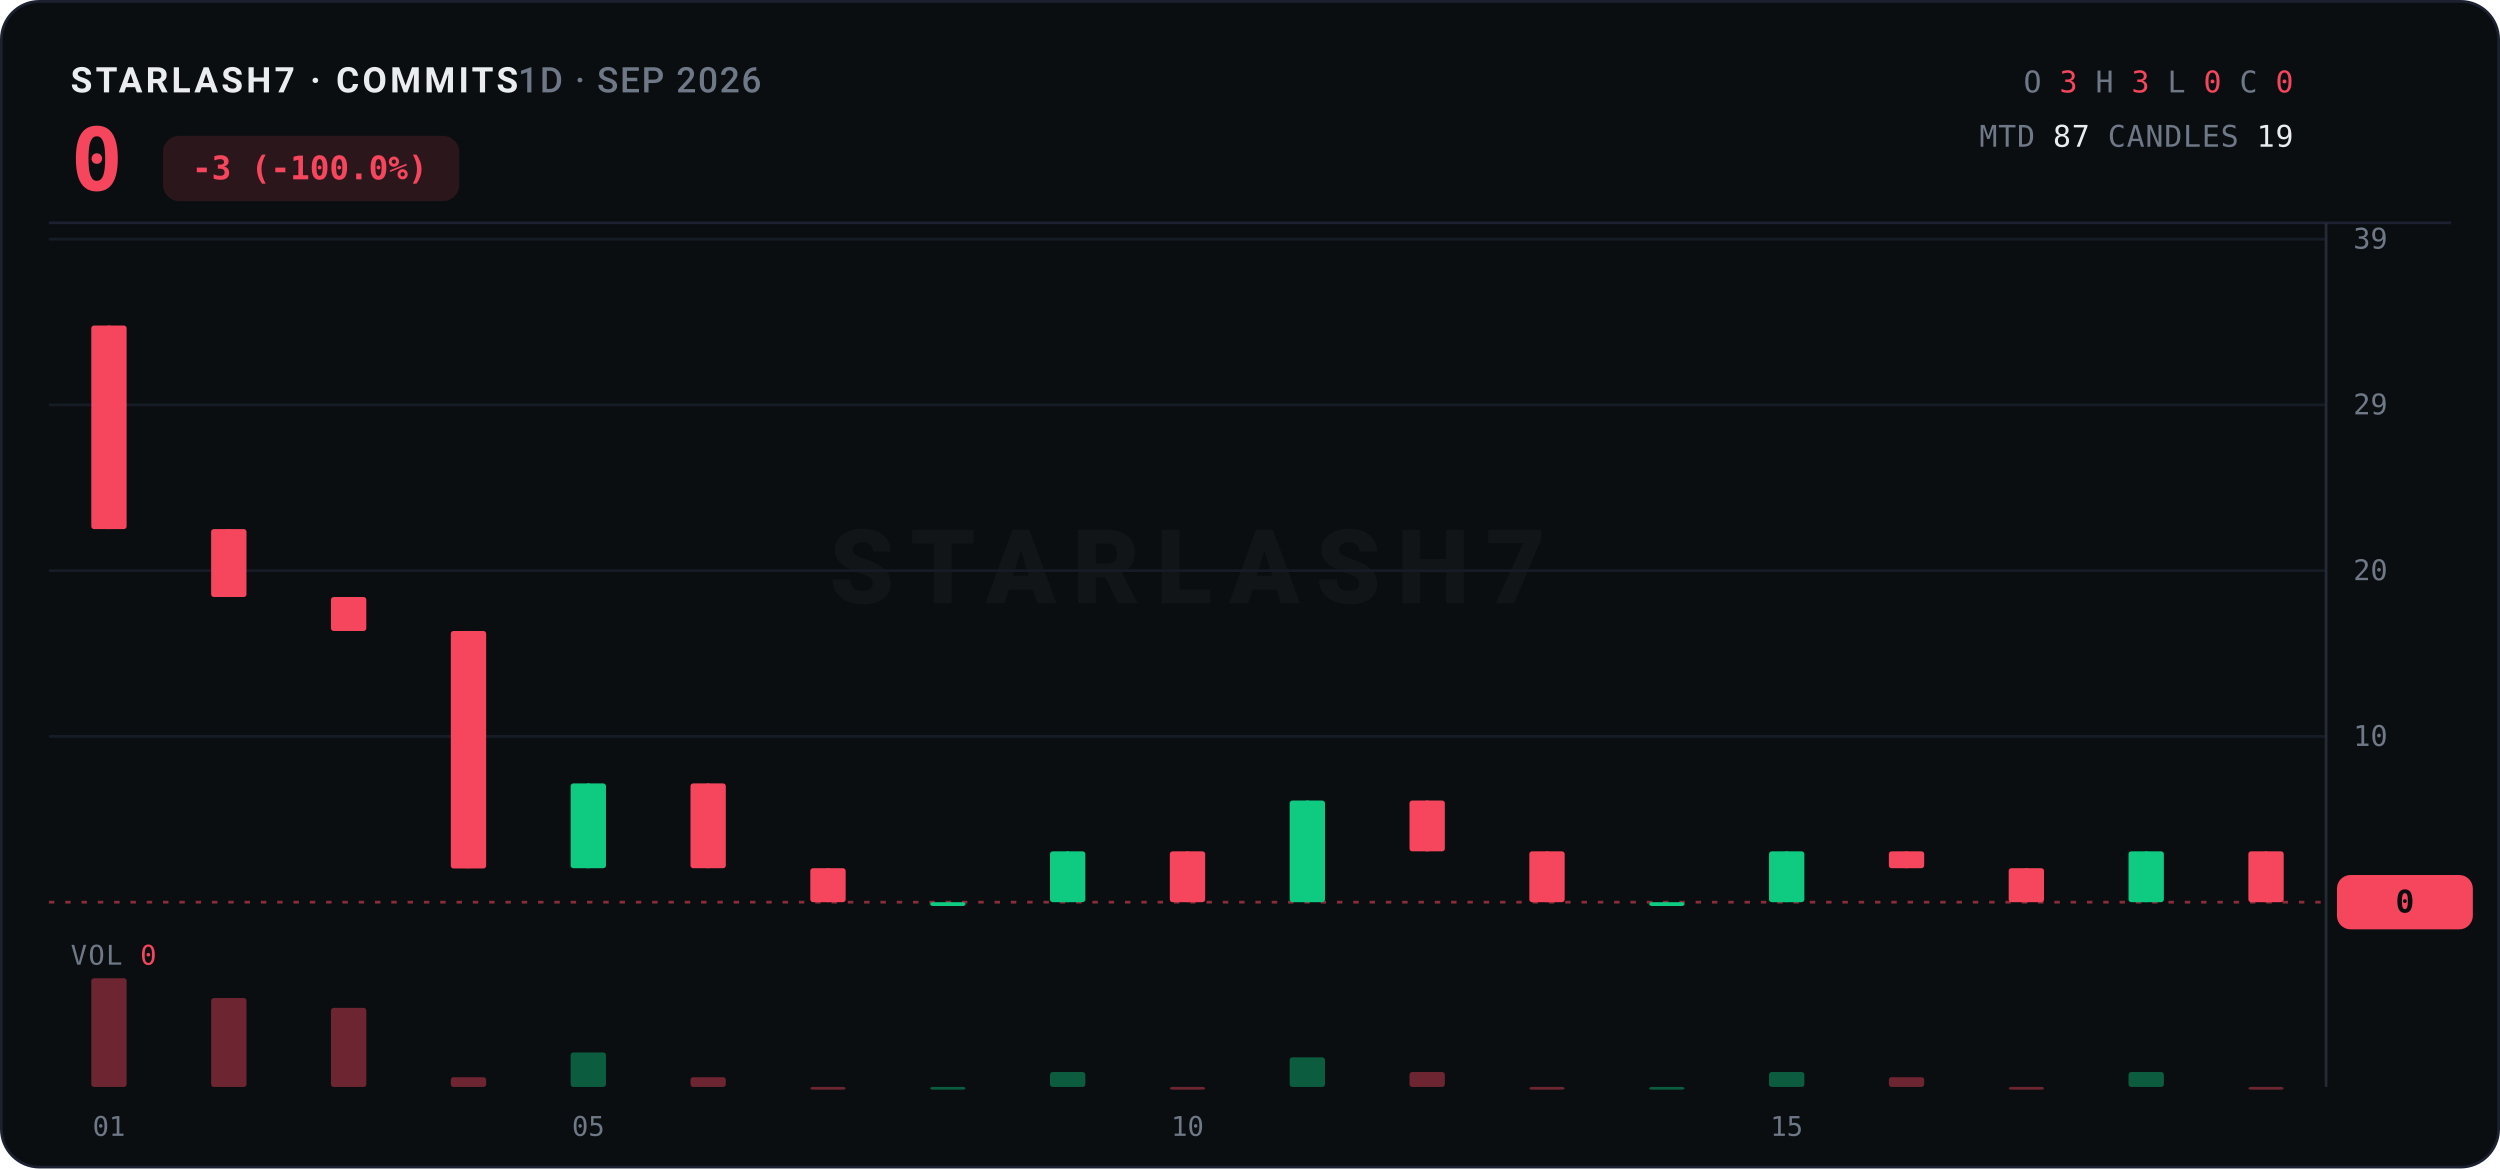
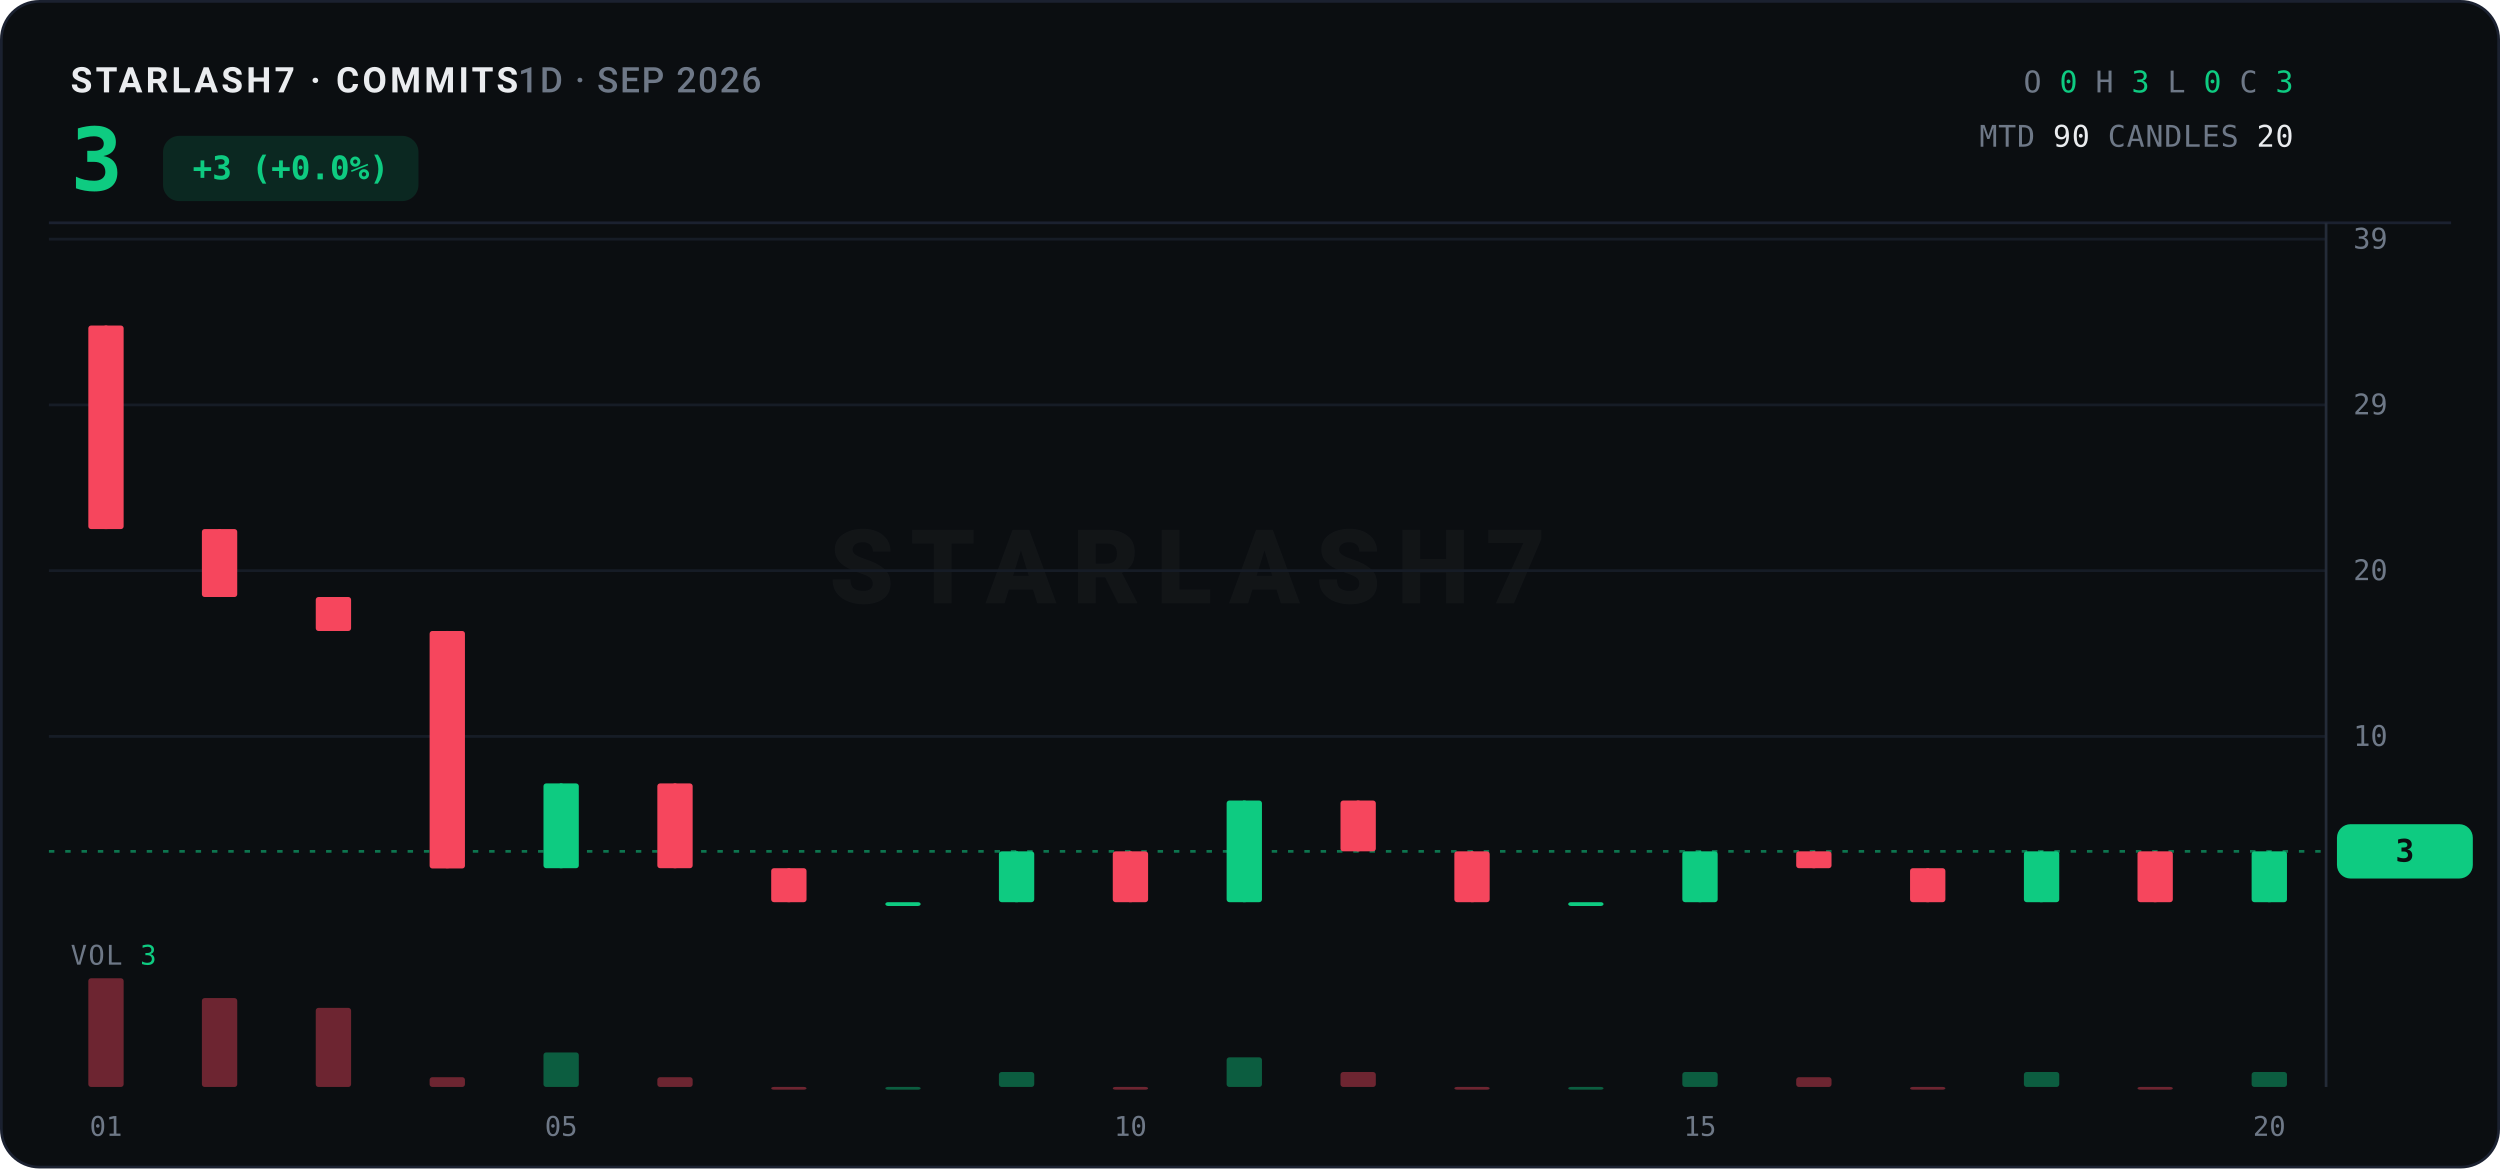
<svg xmlns="http://www.w3.org/2000/svg" width="920" height="430" viewBox="0 0 920 430">
  <rect x="0.5" y="0.5" width="919" height="429" rx="14" fill="#0B0E11" stroke="#1B2130" />
  <text x="26" y="34" font-family="ui-sans-serif,system-ui,-apple-system,'Segoe UI',Roboto,sans-serif" font-size="13" font-weight="700" letter-spacing="1.2" fill="#EAECEF">STARLASH7 · COMMITS<tspan fill="#6E7887" font-weight="500" letter-spacing="0.6">  1D · SEP 2026</tspan>
  </text>
-   <text x="26" y="70" font-family="ui-monospace,'SF Mono',SFMono-Regular,Menlo,Consolas,monospace" font-size="32" font-weight="800" fill="#F6465D" letter-spacing="-0.5">0</text>
-   <rect x="60" y="50" width="109" height="24" rx="6" fill="#F6465D" opacity="0.14" />
-   <text x="114" y="66" text-anchor="middle" font-family="ui-monospace,'SF Mono',SFMono-Regular,Menlo,Consolas,monospace" font-size="12" font-weight="700" fill="#F6465D">-3 (-100.0%)</text>
+   <text x="26" y="70" font-family="ui-monospace,'SF Mono',SFMono-Regular,Menlo,Consolas,monospace" font-size="32" font-weight="800" fill="#0ECB81" letter-spacing="-0.5">3</text>
+   <rect x="60" y="50" width="94" height="24" rx="6" fill="#0ECB81" opacity="0.14" />
+   <text x="107" y="66" text-anchor="middle" font-family="ui-monospace,'SF Mono',SFMono-Regular,Menlo,Consolas,monospace" font-size="12" font-weight="700" fill="#0ECB81">+3 (+0.0%)</text>
  <text x="844" y="34" text-anchor="end" font-family="ui-monospace,'SF Mono',SFMono-Regular,Menlo,Consolas,monospace" font-size="11" letter-spacing="0.3">
    <tspan fill="#6E7887">O</tspan>
-     <tspan fill="#F6465D">3</tspan>
+     <tspan fill="#0ECB81">0</tspan>
    <tspan fill="#6E7887">H</tspan>
-     <tspan fill="#F6465D">3</tspan>
+     <tspan fill="#0ECB81">3</tspan>
    <tspan fill="#6E7887">L</tspan>
-     <tspan fill="#F6465D">0</tspan>
+     <tspan fill="#0ECB81">0</tspan>
    <tspan fill="#6E7887">C</tspan>
-     <tspan fill="#F6465D">0</tspan>
+     <tspan fill="#0ECB81">3</tspan>
  </text>
  <text x="844" y="54" text-anchor="end" font-family="ui-monospace,'SF Mono',SFMono-Regular,Menlo,Consolas,monospace" font-size="11" letter-spacing="0.3">
    <tspan fill="#6E7887">MTD</tspan>
-     <tspan fill="#EAECEF">87</tspan>
+     <tspan fill="#EAECEF">90</tspan>
    <tspan fill="#6E7887">CANDLES</tspan>
-     <tspan fill="#EAECEF">19</tspan>
+     <tspan fill="#EAECEF">20</tspan>
  </text>
  <line x1="18" y1="82" x2="902" y2="82" stroke="#1B2130" stroke-width="1" />
  <text x="437.0" y="222.0" text-anchor="middle" font-family="ui-sans-serif,system-ui,-apple-system,'Segoe UI',Roboto,sans-serif" font-size="38" font-weight="800" letter-spacing="6" fill="#EAECEF" opacity="0.035">STARLASH7</text>
  <line x1="18" y1="271.0" x2="856" y2="271.0" stroke="#161C26" stroke-width="1" />
  <text x="866" y="274.5" font-family="ui-monospace,'SF Mono',SFMono-Regular,Menlo,Consolas,monospace" font-size="10.5" fill="#6E7887">10</text>
  <line x1="18" y1="210.0" x2="856" y2="210.0" stroke="#161C26" stroke-width="1" />
  <text x="866" y="213.5" font-family="ui-monospace,'SF Mono',SFMono-Regular,Menlo,Consolas,monospace" font-size="10.5" fill="#6E7887">20</text>
  <line x1="18" y1="149.0" x2="856" y2="149.0" stroke="#161C26" stroke-width="1" />
  <text x="866" y="152.5" font-family="ui-monospace,'SF Mono',SFMono-Regular,Menlo,Consolas,monospace" font-size="10.5" fill="#6E7887">29</text>
  <line x1="18" y1="88.0" x2="856" y2="88.0" stroke="#161C26" stroke-width="1" />
  <text x="866" y="91.5" font-family="ui-monospace,'SF Mono',SFMono-Regular,Menlo,Consolas,monospace" font-size="10.5" fill="#6E7887">39</text>
  <line x1="856" y1="82" x2="856" y2="400" stroke="#242B38" stroke-width="1" />
-   <line x1="18" y1="332.0" x2="856" y2="332.0" stroke="#F6465D" stroke-width="1" stroke-dasharray="2 4" opacity="0.55" />
-   <rect x="860" y="322.0" width="50" height="20" rx="5" fill="#F6465D" />
-   <text x="885.0" y="335.8" text-anchor="middle" font-family="ui-monospace,'SF Mono',SFMono-Regular,Menlo,Consolas,monospace" font-size="11.5" font-weight="800" fill="#0B0E11">0</text>
-   <line x1="40.1" y1="119.8" x2="40.1" y2="194.7" stroke="#F6465D" stroke-width="1" />
-   <rect x="33.6" y="119.8" width="13.0" height="74.9" rx="1" fill="#F6465D" />
-   <line x1="84.2" y1="194.7" x2="84.2" y2="219.7" stroke="#F6465D" stroke-width="1" />
-   <rect x="77.7" y="194.7" width="13.0" height="25.0" rx="1" fill="#F6465D" />
-   <line x1="128.3" y1="219.7" x2="128.3" y2="232.2" stroke="#F6465D" stroke-width="1" />
-   <rect x="121.8" y="219.7" width="13.0" height="12.5" rx="1" fill="#F6465D" />
-   <line x1="172.4" y1="232.2" x2="172.4" y2="319.5" stroke="#F6465D" stroke-width="1" />
-   <rect x="165.9" y="232.2" width="13.0" height="87.4" rx="1" fill="#F6465D" />
-   <line x1="216.5" y1="288.3" x2="216.5" y2="319.5" stroke="#0ECB81" stroke-width="1" />
-   <rect x="210.0" y="288.3" width="13.0" height="31.2" rx="1" fill="#0ECB81" />
-   <line x1="260.6" y1="288.3" x2="260.6" y2="319.5" stroke="#F6465D" stroke-width="1" />
-   <rect x="254.1" y="288.3" width="13.0" height="31.2" rx="1" fill="#F6465D" />
-   <line x1="304.7" y1="319.5" x2="304.7" y2="332.0" stroke="#F6465D" stroke-width="1" />
-   <rect x="298.2" y="319.5" width="13.0" height="12.5" rx="1" fill="#F6465D" />
-   <line x1="348.8" y1="332.0" x2="348.8" y2="332.0" stroke="#0ECB81" stroke-width="1" />
-   <rect x="342.3" y="332.0" width="13.0" height="1.4" rx="1" fill="#0ECB81" />
-   <line x1="392.9" y1="313.3" x2="392.9" y2="332.0" stroke="#0ECB81" stroke-width="1" />
-   <rect x="386.4" y="313.3" width="13.0" height="18.7" rx="1" fill="#0ECB81" />
-   <line x1="437.0" y1="313.3" x2="437.0" y2="332.0" stroke="#F6465D" stroke-width="1" />
-   <rect x="430.5" y="313.3" width="13.0" height="18.7" rx="1" fill="#F6465D" />
-   <line x1="481.1" y1="294.6" x2="481.1" y2="332.0" stroke="#0ECB81" stroke-width="1" />
-   <rect x="474.6" y="294.6" width="13.0" height="37.4" rx="1" fill="#0ECB81" />
-   <line x1="525.2" y1="294.6" x2="525.2" y2="313.3" stroke="#F6465D" stroke-width="1" />
-   <rect x="518.7" y="294.6" width="13.0" height="18.7" rx="1" fill="#F6465D" />
-   <line x1="569.3" y1="313.3" x2="569.3" y2="332.0" stroke="#F6465D" stroke-width="1" />
-   <rect x="562.8" y="313.3" width="13.0" height="18.7" rx="1" fill="#F6465D" />
-   <line x1="613.4" y1="332.0" x2="613.4" y2="332.0" stroke="#0ECB81" stroke-width="1" />
-   <rect x="606.9" y="332.0" width="13.0" height="1.4" rx="1" fill="#0ECB81" />
-   <line x1="657.5" y1="313.3" x2="657.5" y2="332.0" stroke="#0ECB81" stroke-width="1" />
-   <rect x="651.0" y="313.3" width="13.0" height="18.7" rx="1" fill="#0ECB81" />
-   <line x1="701.6" y1="313.3" x2="701.6" y2="319.5" stroke="#F6465D" stroke-width="1" />
-   <rect x="695.1" y="313.3" width="13.0" height="6.2" rx="1" fill="#F6465D" />
-   <line x1="745.7" y1="319.5" x2="745.7" y2="332.0" stroke="#F6465D" stroke-width="1" />
-   <rect x="739.2" y="319.5" width="13.0" height="12.5" rx="1" fill="#F6465D" />
-   <line x1="789.8" y1="313.3" x2="789.8" y2="332.0" stroke="#0ECB81" stroke-width="1" />
-   <rect x="783.3" y="313.3" width="13.0" height="18.7" rx="1" fill="#0ECB81" />
-   <line x1="833.9" y1="313.3" x2="833.9" y2="332.0" stroke="#F6465D" stroke-width="1" />
-   <rect x="827.4" y="313.3" width="13.0" height="18.7" rx="1" fill="#F6465D" />
-   <text x="26" y="355" font-family="ui-monospace,'SF Mono',SFMono-Regular,Menlo,Consolas,monospace" font-size="10" letter-spacing="0.5" fill="#6E7887">VOL <tspan fill="#F6465D">0</tspan>
+   <line x1="18" y1="313.3" x2="856" y2="313.3" stroke="#0ECB81" stroke-width="1" stroke-dasharray="2 4" opacity="0.55" />
+   <rect x="860" y="303.3" width="50" height="20" rx="5" fill="#0ECB81" />
+   <text x="885.0" y="317.1" text-anchor="middle" font-family="ui-monospace,'SF Mono',SFMono-Regular,Menlo,Consolas,monospace" font-size="11.5" font-weight="800" fill="#0B0E11">3</text>
+   <line x1="39.0" y1="119.8" x2="39.0" y2="194.7" stroke="#F6465D" stroke-width="1" />
+   <rect x="32.5" y="119.8" width="13.0" height="74.9" rx="1" fill="#F6465D" />
+   <line x1="80.8" y1="194.7" x2="80.8" y2="219.7" stroke="#F6465D" stroke-width="1" />
+   <rect x="74.3" y="194.7" width="13.0" height="25.0" rx="1" fill="#F6465D" />
+   <line x1="122.8" y1="219.7" x2="122.8" y2="232.2" stroke="#F6465D" stroke-width="1" />
+   <rect x="116.2" y="219.7" width="13.0" height="12.5" rx="1" fill="#F6465D" />
+   <line x1="164.6" y1="232.2" x2="164.6" y2="319.5" stroke="#F6465D" stroke-width="1" />
+   <rect x="158.1" y="232.2" width="13.0" height="87.4" rx="1" fill="#F6465D" />
+   <line x1="206.5" y1="288.3" x2="206.5" y2="319.5" stroke="#0ECB81" stroke-width="1" />
+   <rect x="200.0" y="288.3" width="13.0" height="31.2" rx="1" fill="#0ECB81" />
+   <line x1="248.4" y1="288.3" x2="248.4" y2="319.5" stroke="#F6465D" stroke-width="1" />
+   <rect x="241.9" y="288.3" width="13.0" height="31.2" rx="1" fill="#F6465D" />
+   <line x1="290.3" y1="319.5" x2="290.3" y2="332.0" stroke="#F6465D" stroke-width="1" />
+   <rect x="283.8" y="319.5" width="13.0" height="12.5" rx="1" fill="#F6465D" />
+   <line x1="332.2" y1="332.0" x2="332.2" y2="332.0" stroke="#0ECB81" stroke-width="1" />
+   <rect x="325.8" y="332.0" width="13.0" height="1.4" rx="1" fill="#0ECB81" />
+   <line x1="374.1" y1="313.3" x2="374.1" y2="332.0" stroke="#0ECB81" stroke-width="1" />
+   <rect x="367.6" y="313.3" width="13.0" height="18.7" rx="1" fill="#0ECB81" />
+   <line x1="416.0" y1="313.3" x2="416.0" y2="332.0" stroke="#F6465D" stroke-width="1" />
+   <rect x="409.5" y="313.3" width="13.0" height="18.7" rx="1" fill="#F6465D" />
+   <line x1="457.9" y1="294.6" x2="457.9" y2="332.0" stroke="#0ECB81" stroke-width="1" />
+   <rect x="451.4" y="294.6" width="13.0" height="37.4" rx="1" fill="#0ECB81" />
+   <line x1="499.8" y1="294.6" x2="499.8" y2="313.3" stroke="#F6465D" stroke-width="1" />
+   <rect x="493.3" y="294.6" width="13.0" height="18.7" rx="1" fill="#F6465D" />
+   <line x1="541.8" y1="313.3" x2="541.8" y2="332.0" stroke="#F6465D" stroke-width="1" />
+   <rect x="535.2" y="313.3" width="13.0" height="18.7" rx="1" fill="#F6465D" />
+   <line x1="583.6" y1="332.0" x2="583.6" y2="332.0" stroke="#0ECB81" stroke-width="1" />
+   <rect x="577.1" y="332.0" width="13.0" height="1.4" rx="1" fill="#0ECB81" />
+   <line x1="625.6" y1="313.3" x2="625.6" y2="332.0" stroke="#0ECB81" stroke-width="1" />
+   <rect x="619.1" y="313.3" width="13.0" height="18.7" rx="1" fill="#0ECB81" />
+   <line x1="667.5" y1="313.3" x2="667.5" y2="319.5" stroke="#F6465D" stroke-width="1" />
+   <rect x="661.0" y="313.3" width="13.0" height="6.2" rx="1" fill="#F6465D" />
+   <line x1="709.4" y1="319.5" x2="709.4" y2="332.0" stroke="#F6465D" stroke-width="1" />
+   <rect x="702.9" y="319.5" width="13.0" height="12.5" rx="1" fill="#F6465D" />
+   <line x1="751.2" y1="313.3" x2="751.2" y2="332.0" stroke="#0ECB81" stroke-width="1" />
+   <rect x="744.8" y="313.3" width="13.0" height="18.7" rx="1" fill="#0ECB81" />
+   <line x1="793.1" y1="313.3" x2="793.1" y2="332.0" stroke="#F6465D" stroke-width="1" />
+   <rect x="786.6" y="313.3" width="13.0" height="18.7" rx="1" fill="#F6465D" />
+   <line x1="835.1" y1="313.3" x2="835.1" y2="332.0" stroke="#0ECB81" stroke-width="1" />
+   <rect x="828.6" y="313.3" width="13.0" height="18.7" rx="1" fill="#0ECB81" />
+   <text x="26" y="355" font-family="ui-monospace,'SF Mono',SFMono-Regular,Menlo,Consolas,monospace" font-size="10" letter-spacing="0.5" fill="#6E7887">VOL <tspan fill="#0ECB81">3</tspan>
  </text>
-   <rect x="33.6" y="360.0" width="13.0" height="40.0" rx="1" fill="#F6465D" opacity="0.42" />
-   <rect x="77.7" y="367.3" width="13.0" height="32.7" rx="1" fill="#F6465D" opacity="0.42" />
-   <rect x="121.8" y="370.9" width="13.0" height="29.1" rx="1" fill="#F6465D" opacity="0.42" />
-   <rect x="165.9" y="396.4" width="13.0" height="3.6" rx="1" fill="#F6465D" opacity="0.42" />
-   <rect x="210.0" y="387.3" width="13.0" height="12.7" rx="1" fill="#0ECB81" opacity="0.42" />
-   <rect x="254.1" y="396.4" width="13.0" height="3.6" rx="1" fill="#F6465D" opacity="0.42" />
-   <rect x="298.2" y="400.0" width="13.0" height="1.0" rx="1" fill="#F6465D" opacity="0.42" />
-   <rect x="342.3" y="400.0" width="13.0" height="1.0" rx="1" fill="#0ECB81" opacity="0.42" />
-   <rect x="386.4" y="394.5" width="13.0" height="5.5" rx="1" fill="#0ECB81" opacity="0.42" />
-   <rect x="430.5" y="400.0" width="13.0" height="1.0" rx="1" fill="#F6465D" opacity="0.42" />
-   <rect x="474.6" y="389.1" width="13.0" height="10.9" rx="1" fill="#0ECB81" opacity="0.42" />
-   <rect x="518.7" y="394.5" width="13.0" height="5.5" rx="1" fill="#F6465D" opacity="0.42" />
-   <rect x="562.8" y="400.0" width="13.0" height="1.0" rx="1" fill="#F6465D" opacity="0.42" />
-   <rect x="606.9" y="400.0" width="13.0" height="1.0" rx="1" fill="#0ECB81" opacity="0.42" />
-   <rect x="651.0" y="394.5" width="13.0" height="5.5" rx="1" fill="#0ECB81" opacity="0.42" />
-   <rect x="695.1" y="396.4" width="13.0" height="3.6" rx="1" fill="#F6465D" opacity="0.42" />
-   <rect x="739.2" y="400.0" width="13.0" height="1.0" rx="1" fill="#F6465D" opacity="0.42" />
-   <rect x="783.3" y="394.5" width="13.0" height="5.5" rx="1" fill="#0ECB81" opacity="0.42" />
-   <rect x="827.4" y="400.0" width="13.0" height="1.0" rx="1" fill="#F6465D" opacity="0.42" />
-   <text x="40.1" y="418" text-anchor="middle" font-family="ui-monospace,'SF Mono',SFMono-Regular,Menlo,Consolas,monospace" font-size="10" fill="#6E7887">01</text>
-   <text x="216.5" y="418" text-anchor="middle" font-family="ui-monospace,'SF Mono',SFMono-Regular,Menlo,Consolas,monospace" font-size="10" fill="#6E7887">05</text>
-   <text x="437.0" y="418" text-anchor="middle" font-family="ui-monospace,'SF Mono',SFMono-Regular,Menlo,Consolas,monospace" font-size="10" fill="#6E7887">10</text>
-   <text x="657.5" y="418" text-anchor="middle" font-family="ui-monospace,'SF Mono',SFMono-Regular,Menlo,Consolas,monospace" font-size="10" fill="#6E7887">15</text>
+   <rect x="32.5" y="360.0" width="13.0" height="40.0" rx="1" fill="#F6465D" opacity="0.42" />
+   <rect x="74.3" y="367.3" width="13.0" height="32.7" rx="1" fill="#F6465D" opacity="0.42" />
+   <rect x="116.2" y="370.9" width="13.0" height="29.1" rx="1" fill="#F6465D" opacity="0.42" />
+   <rect x="158.1" y="396.4" width="13.0" height="3.6" rx="1" fill="#F6465D" opacity="0.42" />
+   <rect x="200.0" y="387.3" width="13.0" height="12.7" rx="1" fill="#0ECB81" opacity="0.42" />
+   <rect x="241.9" y="396.4" width="13.0" height="3.6" rx="1" fill="#F6465D" opacity="0.42" />
+   <rect x="283.8" y="400.0" width="13.0" height="1.0" rx="1" fill="#F6465D" opacity="0.42" />
+   <rect x="325.8" y="400.0" width="13.0" height="1.0" rx="1" fill="#0ECB81" opacity="0.42" />
+   <rect x="367.6" y="394.5" width="13.0" height="5.5" rx="1" fill="#0ECB81" opacity="0.42" />
+   <rect x="409.5" y="400.0" width="13.0" height="1.0" rx="1" fill="#F6465D" opacity="0.42" />
+   <rect x="451.4" y="389.1" width="13.0" height="10.9" rx="1" fill="#0ECB81" opacity="0.42" />
+   <rect x="493.3" y="394.5" width="13.0" height="5.5" rx="1" fill="#F6465D" opacity="0.42" />
+   <rect x="535.2" y="400.0" width="13.0" height="1.0" rx="1" fill="#F6465D" opacity="0.42" />
+   <rect x="577.1" y="400.0" width="13.0" height="1.0" rx="1" fill="#0ECB81" opacity="0.42" />
+   <rect x="619.1" y="394.5" width="13.0" height="5.5" rx="1" fill="#0ECB81" opacity="0.42" />
+   <rect x="661.0" y="396.4" width="13.0" height="3.6" rx="1" fill="#F6465D" opacity="0.42" />
+   <rect x="702.9" y="400.0" width="13.0" height="1.0" rx="1" fill="#F6465D" opacity="0.42" />
+   <rect x="744.8" y="394.5" width="13.0" height="5.5" rx="1" fill="#0ECB81" opacity="0.42" />
+   <rect x="786.6" y="400.0" width="13.0" height="1.0" rx="1" fill="#F6465D" opacity="0.42" />
+   <rect x="828.6" y="394.5" width="13.0" height="5.5" rx="1" fill="#0ECB81" opacity="0.42" />
+   <text x="39.0" y="418" text-anchor="middle" font-family="ui-monospace,'SF Mono',SFMono-Regular,Menlo,Consolas,monospace" font-size="10" fill="#6E7887">01</text>
+   <text x="206.5" y="418" text-anchor="middle" font-family="ui-monospace,'SF Mono',SFMono-Regular,Menlo,Consolas,monospace" font-size="10" fill="#6E7887">05</text>
+   <text x="416.0" y="418" text-anchor="middle" font-family="ui-monospace,'SF Mono',SFMono-Regular,Menlo,Consolas,monospace" font-size="10" fill="#6E7887">10</text>
+   <text x="625.6" y="418" text-anchor="middle" font-family="ui-monospace,'SF Mono',SFMono-Regular,Menlo,Consolas,monospace" font-size="10" fill="#6E7887">15</text>
+   <text x="835.1" y="418" text-anchor="middle" font-family="ui-monospace,'SF Mono',SFMono-Regular,Menlo,Consolas,monospace" font-size="10" fill="#6E7887">20</text>
</svg>
